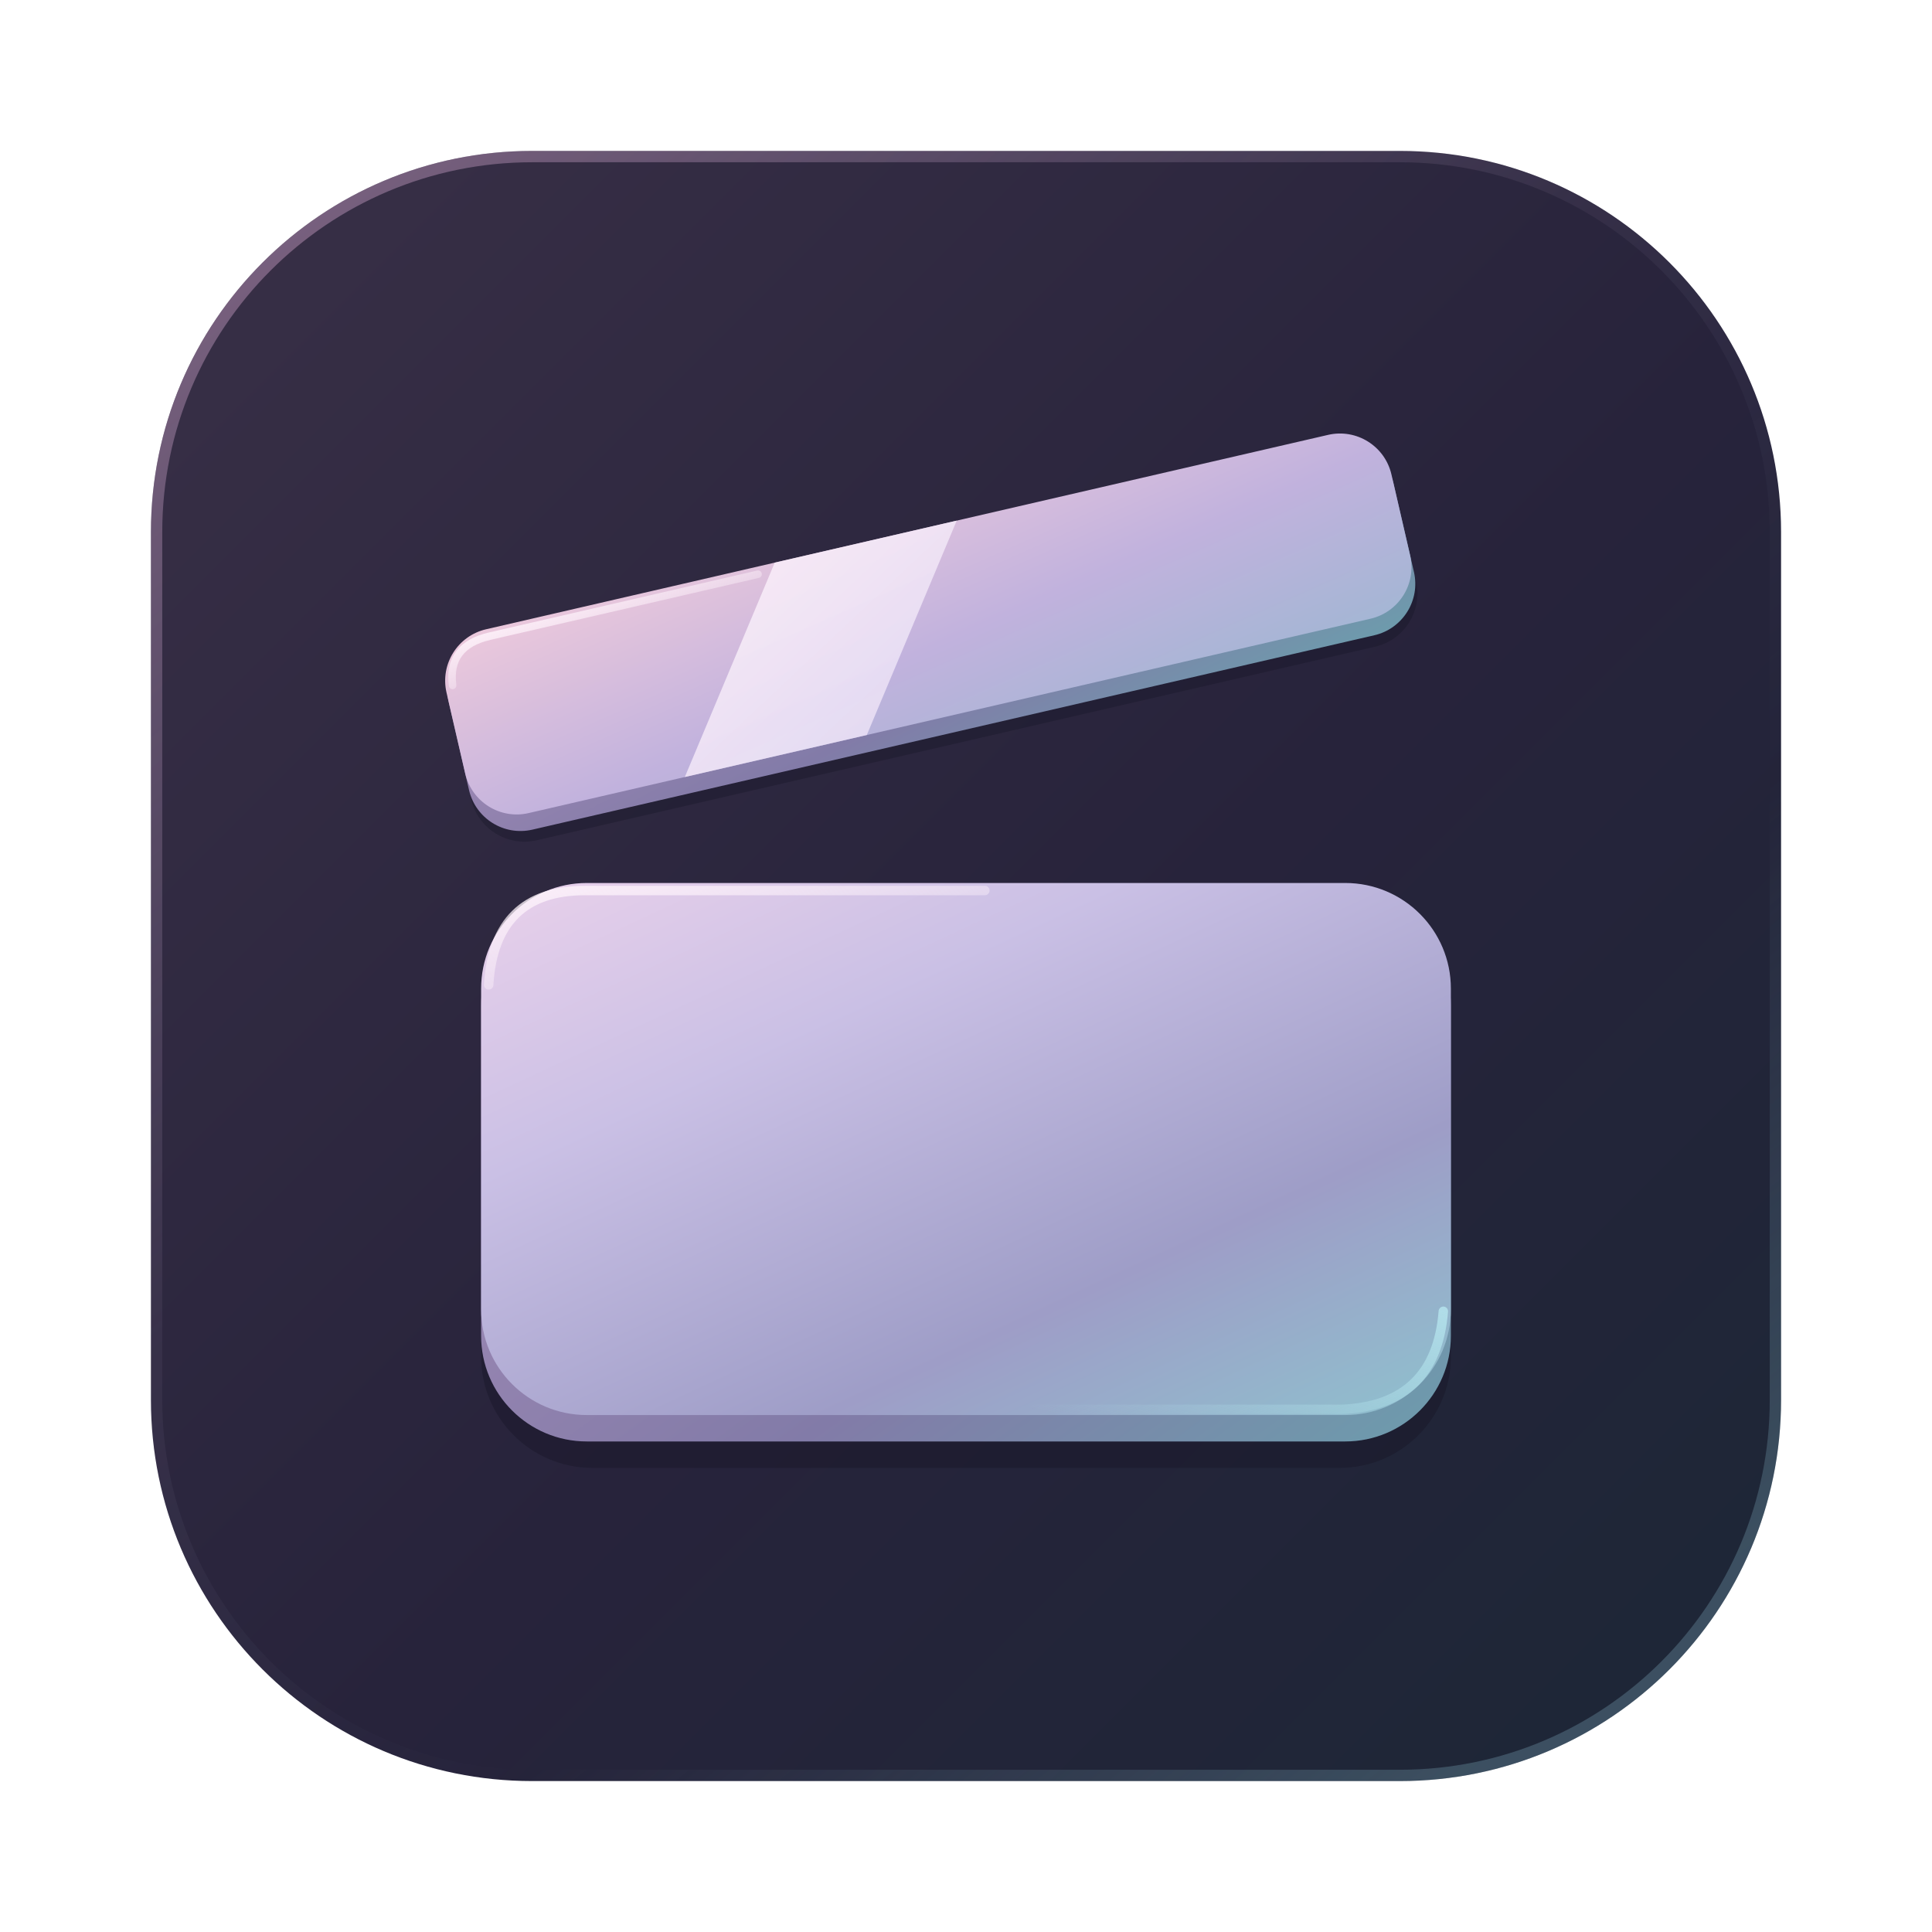
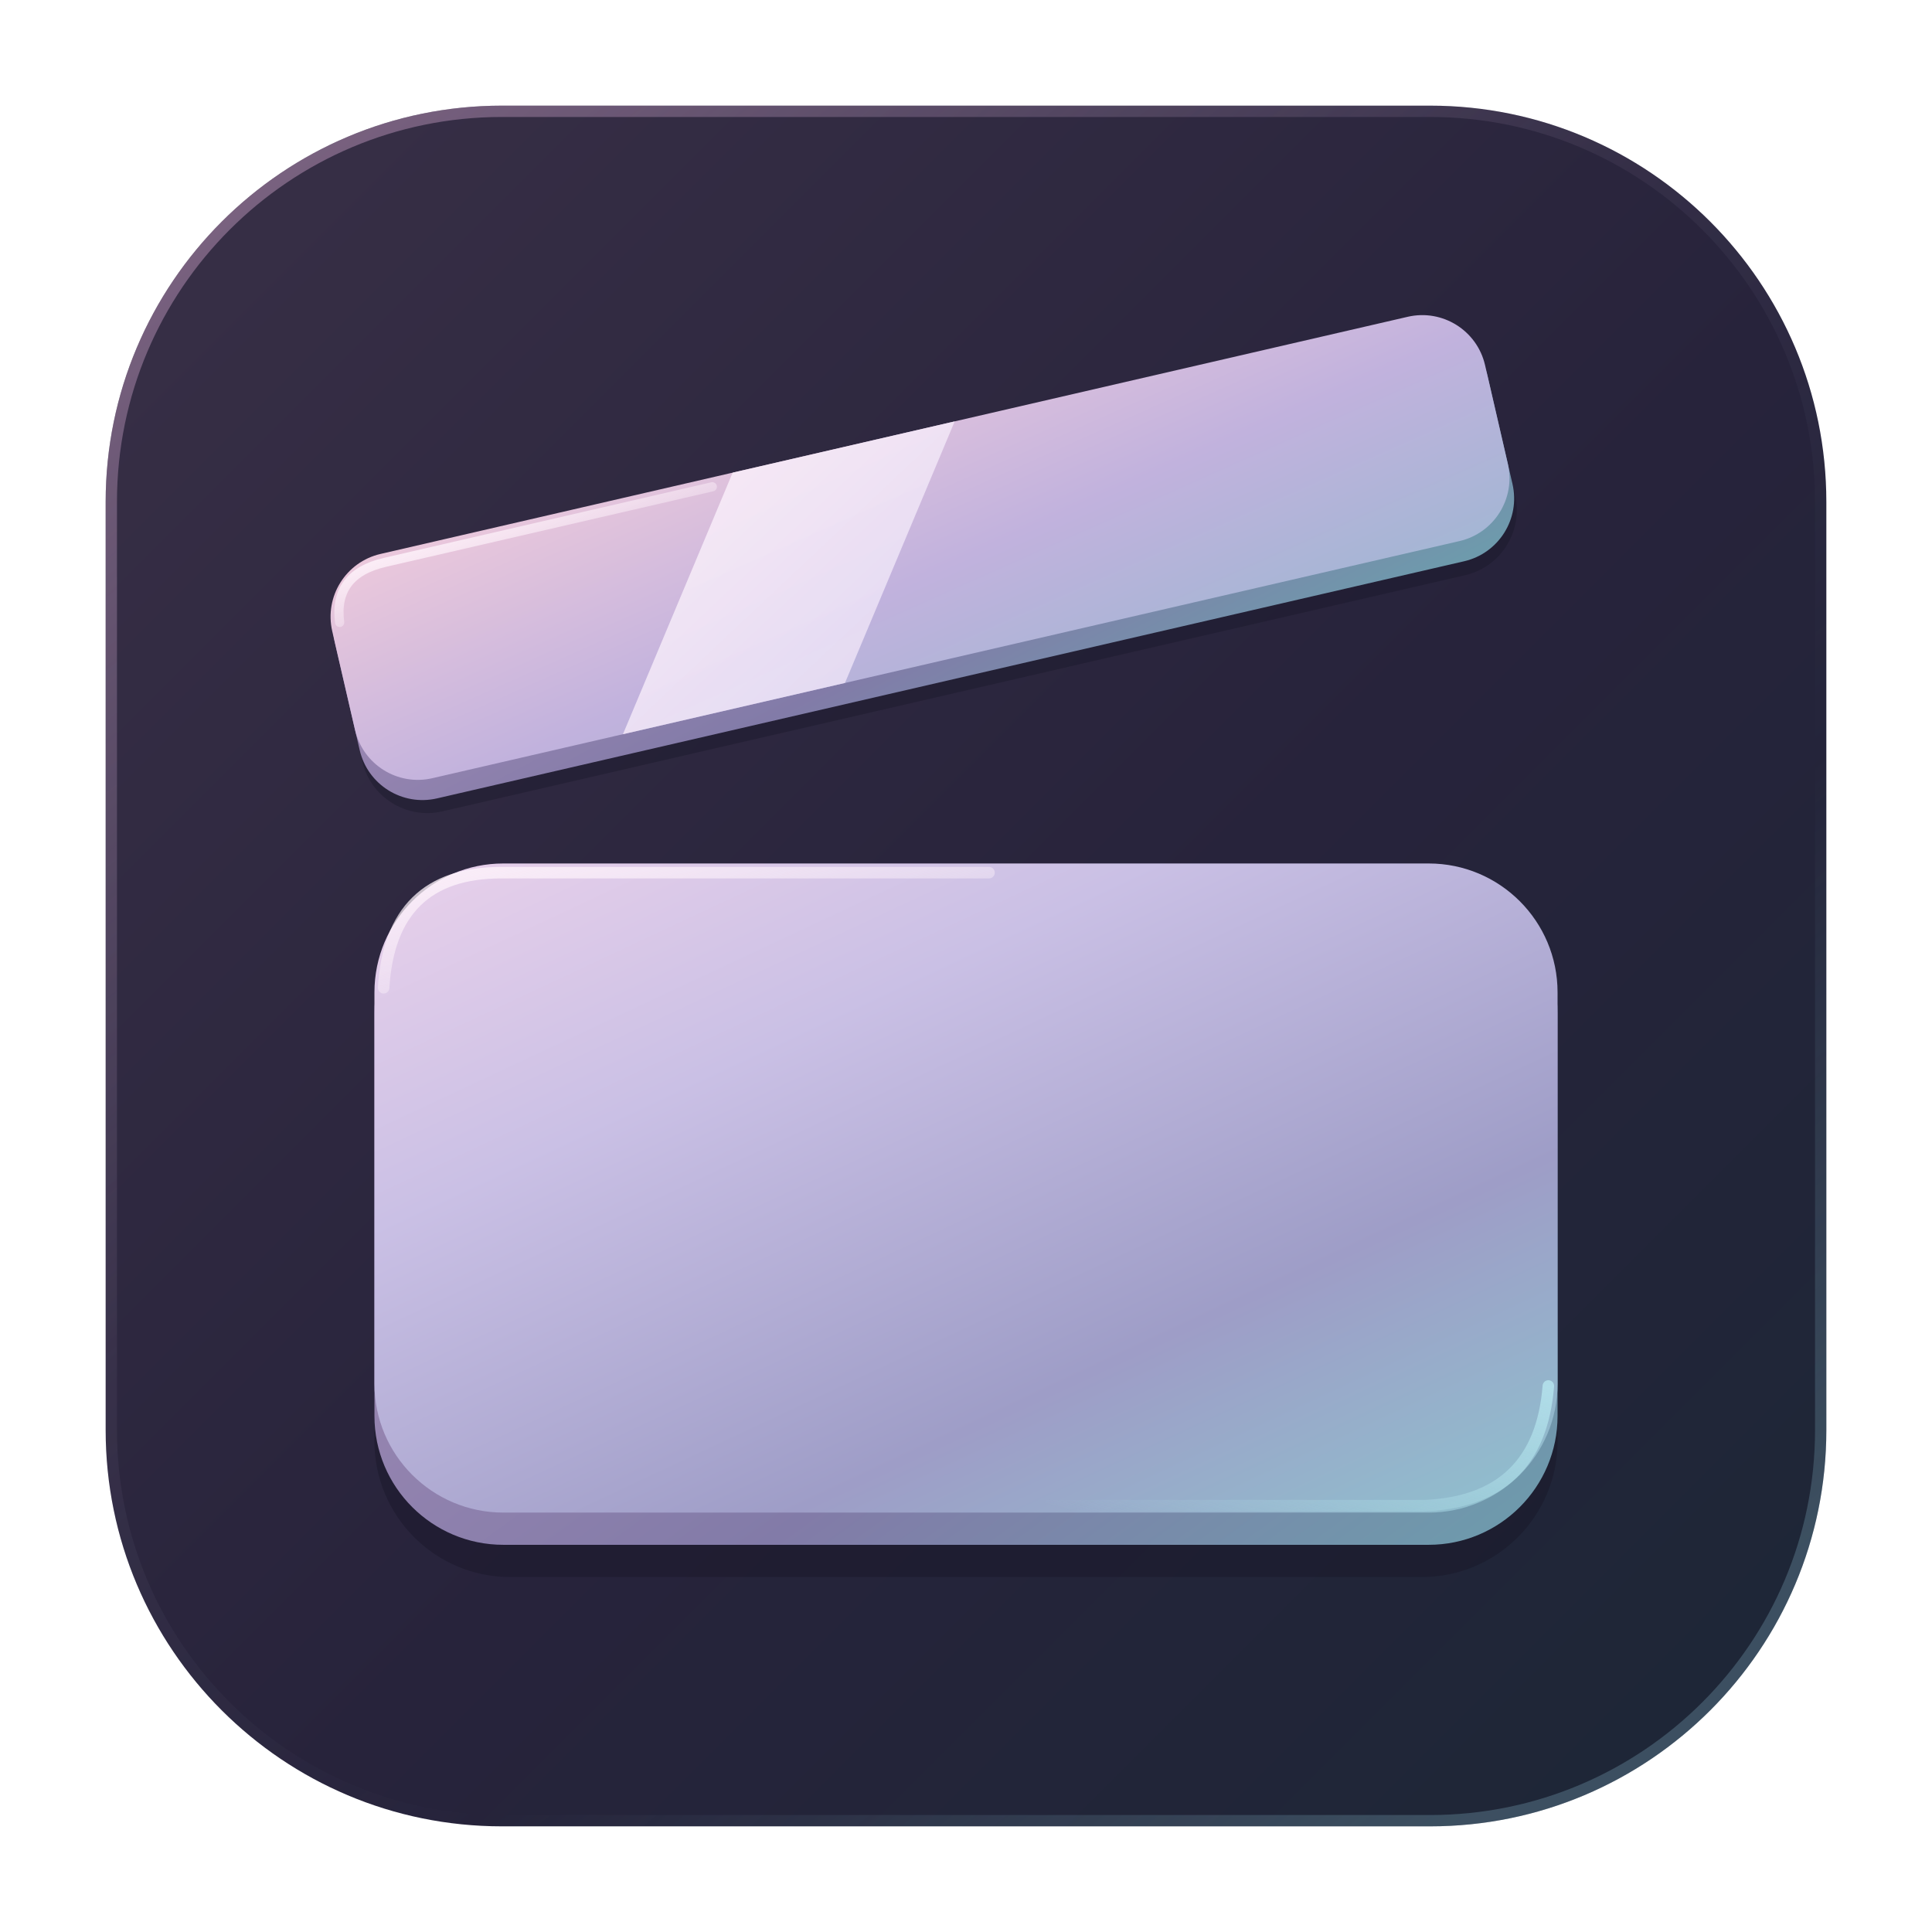
<svg xmlns="http://www.w3.org/2000/svg" width="1024" height="1024" viewBox="0 0 1024 1024">
  <defs>
    <linearGradient id="tile" x1="0" y1="0" x2="1" y2="1">
      <stop stop-color="#393047" />
      <stop offset=".55" stop-color="#27233B" />
      <stop offset="1" stop-color="#1C2736" />
    </linearGradient>
    <linearGradient id="tile-rim" x1="0" y1="0" x2=".8" y2="1">
      <stop stop-color="#D9A8D1" stop-opacity=".48" />
      <stop offset=".45" stop-color="#B29DBF" stop-opacity=".08" />
      <stop offset=".72" stop-color="#94C3D7" stop-opacity="0" />
      <stop offset="1" stop-color="#96CDDF" stop-opacity=".25" />
    </linearGradient>
    <linearGradient id="body" x1=".07" y1="0" x2=".92" y2="1">
      <stop stop-color="#E6CFEA" />
      <stop offset=".29" stop-color="#CAC0E5" />
      <stop offset=".72" stop-color="#9E9DC7" />
      <stop offset="1" stop-color="#90BDCD" />
    </linearGradient>
    <linearGradient id="body-edge" x1="0" y1=".15" x2="1" y2=".92">
      <stop stop-color="#A88DB8" />
      <stop offset=".62" stop-color="#827BA8" />
      <stop offset="1" stop-color="#6E9AAC" />
    </linearGradient>
    <linearGradient id="lid" x1="0" y1="0" x2="1" y2="1">
      <stop stop-color="#EDC9DC" />
      <stop offset=".56" stop-color="#C1B2DD" />
      <stop offset="1" stop-color="#A3B6D4" />
    </linearGradient>
    <linearGradient id="stripe" x1="0" y1="0" x2="1" y2="1">
      <stop stop-color="#FFF4FA" />
      <stop offset="1" stop-color="#E5DBF5" />
    </linearGradient>
    <linearGradient id="light" x1="0" y1="0" x2="1" y2="1">
      <stop stop-color="#FFF5FC" stop-opacity=".84" />
      <stop offset="1" stop-color="#FFF5FC" stop-opacity="0" />
    </linearGradient>
    <linearGradient id="reflection" x1="0" y1="1" x2="1" y2="0">
      <stop stop-color="#BEF1F7" stop-opacity="0" />
      <stop offset="1" stop-color="#BEF1F7" stop-opacity=".67" />
    </linearGradient>
  </defs>
-   <rect x="80" y="80" width="864" height="864" rx="202" fill="url(#tile)" />
-   <rect x="83" y="83" width="858" height="858" rx="199" fill="none" stroke="url(#tile-rim)" stroke-width="6" />
-   <rect x="255" y="483" width="514" height="295" rx="59" fill="#151424" opacity=".41" />
-   <rect x="255" y="477" width="514" height="287" rx="56" fill="url(#body-edge)" />
-   <rect x="255" y="468" width="514" height="282" rx="56" fill="url(#body)" />
-   <path d="M 259,522 Q 262,472 310,472 H 522" fill="none" stroke="url(#light)" stroke-width="5" stroke-linecap="round" />
-   <path d="M 548,747 H 711 Q 761,745 765,695" fill="none" stroke="url(#reflection)" stroke-width="5" stroke-linecap="round" />
-   <g transform="rotate(-13 277 444)">
-     <rect x="255" y="344" width="514" height="103" rx="29" fill="#151424" opacity=".35" />
-     <rect x="255" y="337" width="514" height="104" rx="28" fill="url(#body-edge)" />
-     <rect x="255" y="332" width="514" height="100" rx="28" fill="url(#lid)" />
-     <path d="M 440,332 H 539 L 467,432 H 368 Z" fill="url(#stripe)" opacity=".86" />
-     <path d="M 259,357 Q 261,336 284,336 H 430" fill="none" stroke="url(#light)" stroke-width="4" stroke-linecap="round" />
+   <rect x="56" y="56" width="912" height="912" rx="210" fill="url(#tile)" />
+   <rect x="59" y="59" width="906" height="906" rx="207" fill="none" stroke="url(#tile-rim)" stroke-width="6" />
+   <g transform="translate(512 515) scale(1.22) translate(-512 -515)">
+     <rect x="255" y="483" width="514" height="295" rx="59" fill="#151424" opacity=".41" />
+     <rect x="255" y="477" width="514" height="287" rx="56" fill="url(#body-edge)" />
+     <rect x="255" y="468" width="514" height="282" rx="56" fill="url(#body)" />
+     <path d="M 259,522 Q 262,472 310,472 H 522" fill="none" stroke="url(#light)" stroke-width="5" stroke-linecap="round" />
+     <path d="M 548,747 H 711 Q 761,745 765,695" fill="none" stroke="url(#reflection)" stroke-width="5" stroke-linecap="round" />
+     <g transform="rotate(-13 277 444)">
+       <rect x="255" y="344" width="514" height="103" rx="29" fill="#151424" opacity=".35" />
+       <rect x="255" y="337" width="514" height="104" rx="28" fill="url(#body-edge)" />
+       <rect x="255" y="332" width="514" height="100" rx="28" fill="url(#lid)" />
+       <path d="M 440,332 H 539 L 467,432 H 368 Z" fill="url(#stripe)" opacity=".86" />
+       <path d="M 259,357 Q 261,336 284,336 H 430" fill="none" stroke="url(#light)" stroke-width="4" stroke-linecap="round" />
+     </g>
  </g>
</svg>
